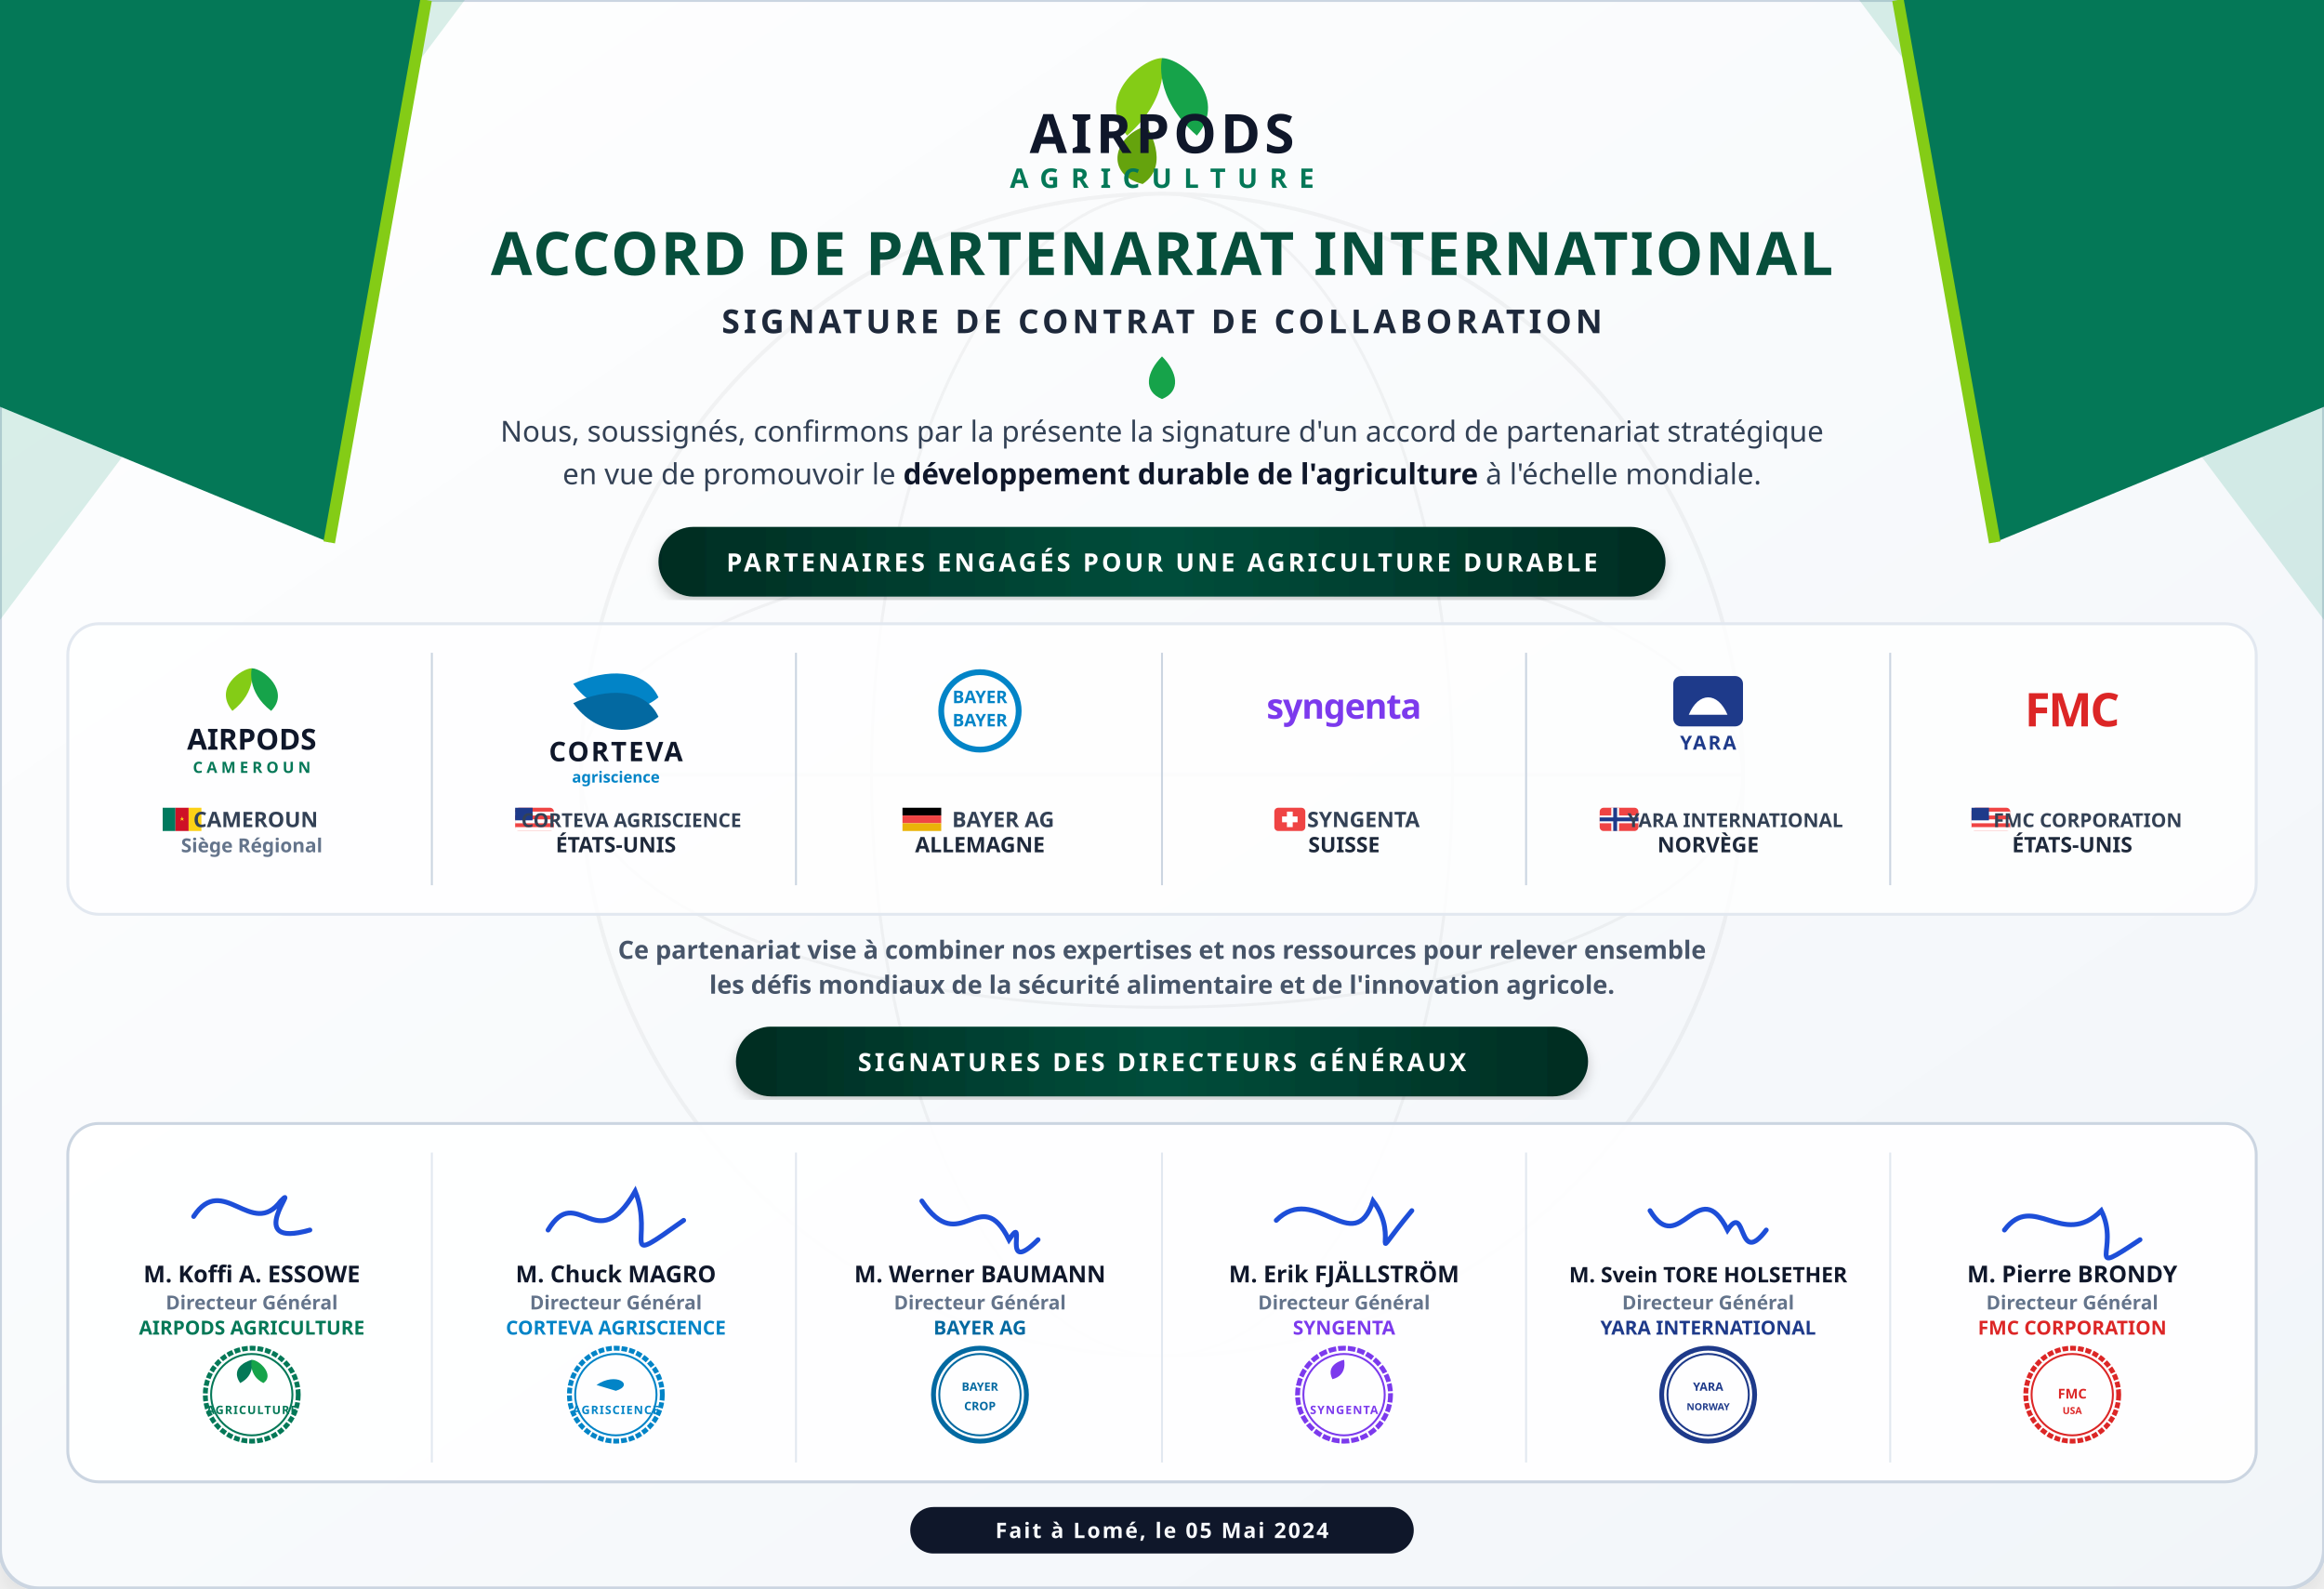
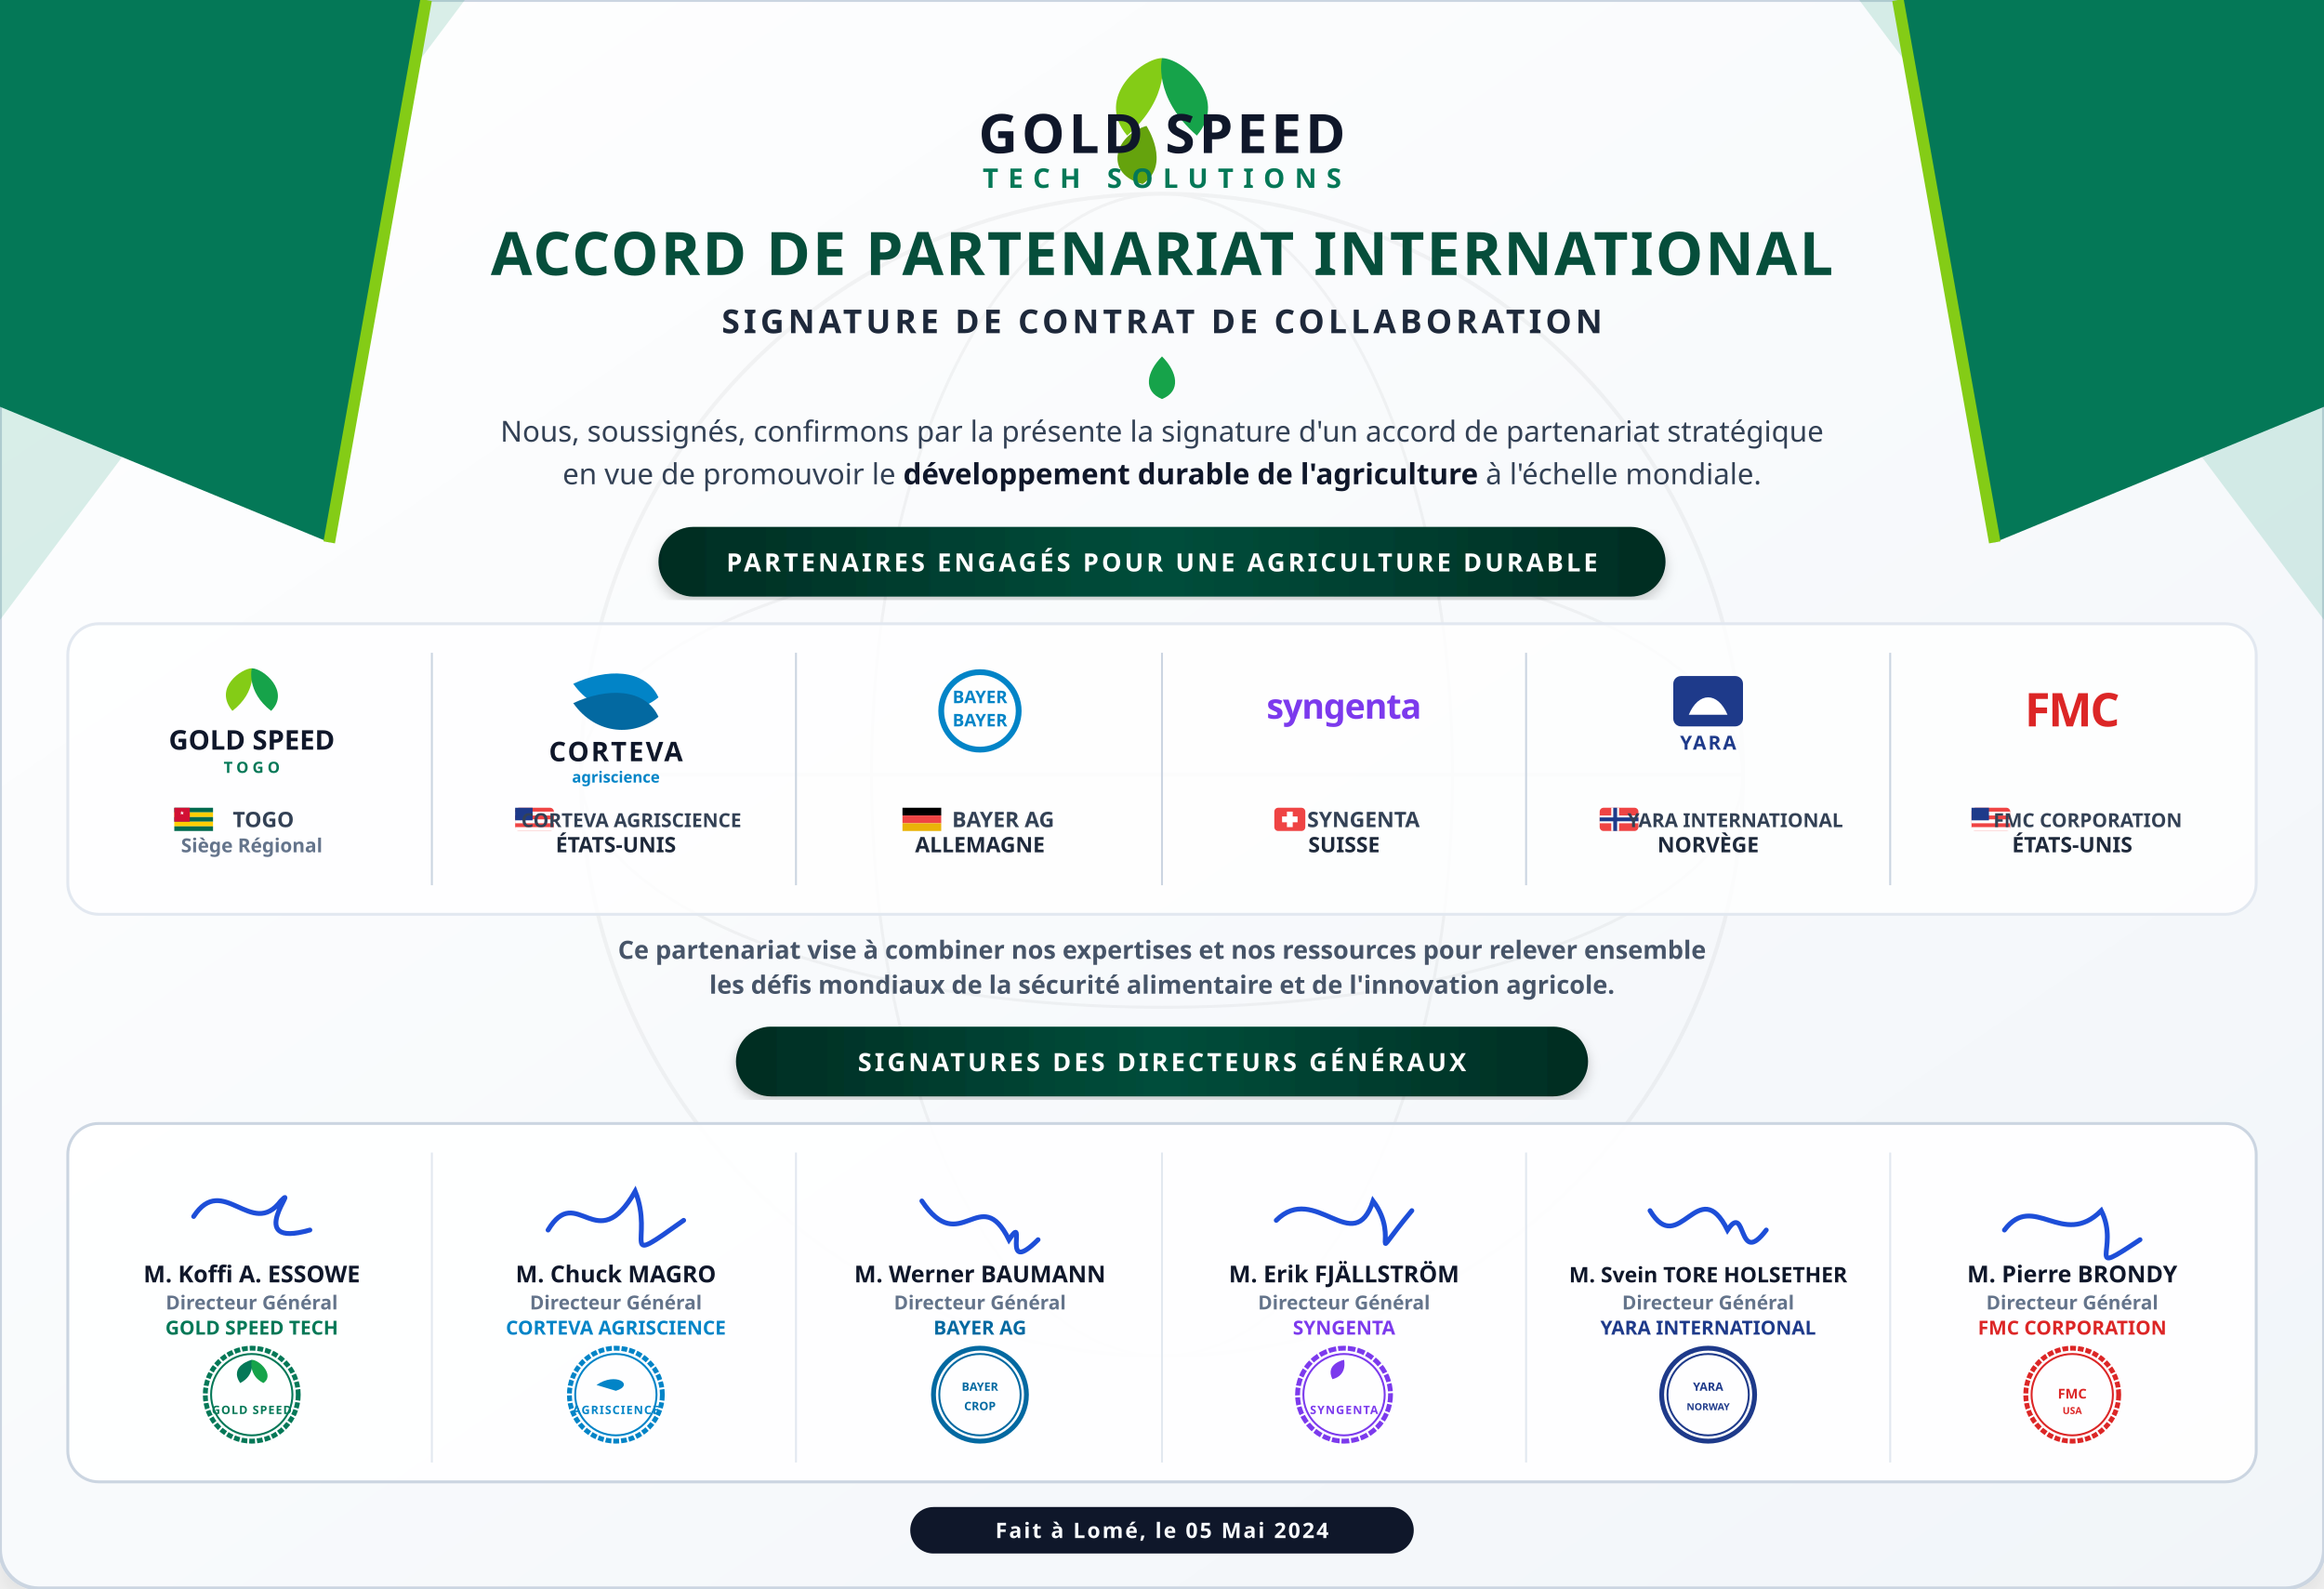
<svg xmlns="http://www.w3.org/2000/svg" viewBox="0 0 1200 820" width="100%" height="100%">
  <defs>
    <linearGradient id="bgGrad" x1="0%" y1="0%" x2="100%" y2="100%">
      <stop offset="0%" stop-color="#ffffff" />
      <stop offset="50%" stop-color="#f8fafc" />
      <stop offset="100%" stop-color="#f1f5f9" />
    </linearGradient>
    <linearGradient id="headerGreenGrad" x1="0%" y1="0%" x2="100%" y2="0%">
      <stop offset="0%" stop-color="#064e3b" />
      <stop offset="50%" stop-color="#047857" />
      <stop offset="100%" stop-color="#065f46" />
    </linearGradient>
    <linearGradient id="pillGrad" x1="0%" y1="0%" x2="100%" y2="0%">
      <stop offset="0%" stop-color="#022c22" />
      <stop offset="50%" stop-color="#064e3b" />
      <stop offset="100%" stop-color="#022c22" />
    </linearGradient>
    <clipPath id="leftCut">
      <polygon points="0,0 230,0 160,300 0,220" />
    </clipPath>
    <clipPath id="rightCut">
      <polygon points="970,0 1200,0 1200,220 1040,300" />
    </clipPath>
    <filter id="shadow" x="-5%" y="-5%" width="110%" height="110%">
      <feDropShadow dx="0" dy="4" stdDeviation="6" flood-color="#0f172a" flood-opacity="0.08" />
    </filter>
    <filter id="pillShadow" x="-5%" y="-5%" width="110%" height="110%">
      <feDropShadow dx="0" dy="3" stdDeviation="3" flood-color="#000000" flood-opacity="0.2" />
    </filter>
  </defs>
  <rect width="1200" height="820" rx="20" fill="url(#bgGrad)" stroke="#cbd5e1" stroke-width="2" filter="url(#shadow)" />
  <polygon points="0,0 240,0 0,320" fill="#059669" opacity="0.15" />
  <polygon points="0,0 220,0 170,280 0,210" fill="#047857" />
  <line x1="220" y1="0" x2="170" y2="280" stroke="#84cc16" stroke-width="6" />
  <polygon points="1200,0 960,0 1200,320" fill="#059669" opacity="0.15" />
  <polygon points="1200,0 980,0 1030,280 1200,210" fill="#047857" />
  <line x1="980" y1="0" x2="1030" y2="280" stroke="#84cc16" stroke-width="6" />
  <g opacity="0.04" fill="#0f172a">
    <circle cx="600" cy="400" r="300" stroke="#000" stroke-width="2" fill="none" />
    <ellipse cx="600" cy="400" rx="300" ry="120" stroke="#000" stroke-width="1.5" fill="none" />
    <ellipse cx="600" cy="400" rx="150" ry="300" stroke="#000" stroke-width="1.5" fill="none" />
    <line x1="300" y1="400" x2="900" y2="400" stroke="#000" stroke-width="2" />
  </g>
  <g transform="translate(600, 75)" text-anchor="middle">
    <path d="M-18,-5 C-35,-25 -10,-45 0,-45 C0,-45 5,-25 -18,-5 Z" fill="#84cc16" />
    <path d="M0,-45 C10,-45 35,-25 18,-5 C-5,-25 0,-45 0,-45 Z" fill="#16a34a" />
    <path d="M-8,-10 C-25,-5 -30,15 -10,20 C5,10 -8,-10 -8,-10 Z" fill="#65a30d" />
-     <text y="4" font-family="'Plus Jakarta Sans', system-ui, sans-serif" font-weight="900" font-size="28" fill="#0f172a" letter-spacing="2">AIRPODS</text>
-     <text y="22" font-family="'Plus Jakarta Sans', system-ui, sans-serif" font-weight="800" font-size="14" fill="#047857" letter-spacing="6">AGRICULTURE</text>
+     <text y="4" font-family="'Plus Jakarta Sans', system-ui, sans-serif" font-weight="900" font-size="28" fill="#0f172a" letter-spacing="2">GOLD SPEED</text>
+     <text y="22" font-family="'Plus Jakarta Sans', system-ui, sans-serif" font-weight="800" font-size="14" fill="#047857" letter-spacing="5">TECH SOLUTIONS</text>
  </g>
  <text x="600" y="142" text-anchor="middle" font-family="'Plus Jakarta Sans', system-ui, sans-serif" font-weight="900" font-size="31" fill="#064e3b" letter-spacing="1">ACCORD DE PARTENARIAT INTERNATIONAL</text>
  <text x="600" y="172" text-anchor="middle" font-family="'Plus Jakarta Sans', system-ui, sans-serif" font-weight="800" font-size="17" fill="#1e293b" letter-spacing="2">SIGNATURE DE CONTRAT DE COLLABORATION</text>
  <path d="M600,184 C592,192 590,202 600,206 C610,202 608,192 600,184 Z" fill="#16a34a" />
  <text x="600" y="228" text-anchor="middle" font-family="'Plus Jakarta Sans', system-ui, sans-serif" font-weight="500" font-size="15" fill="#334155">
    Nous, soussignés, confirmons par la présente la signature d'un accord de partenariat stratégique
  </text>
  <text x="600" y="250" text-anchor="middle" font-family="'Plus Jakarta Sans', system-ui, sans-serif" font-weight="500" font-size="15" fill="#334155">
    en vue de promouvoir le <tspan font-weight="800" fill="#0f172a">développement durable de l'agriculture</tspan> à l'échelle mondiale.
  </text>
  <g transform="translate(600, 290)">
    <rect x="-260" y="-18" width="520" height="36" rx="18" fill="url(#pillGrad)" filter="url(#pillShadow)" />
    <text text-anchor="middle" y="5" font-family="'Plus Jakarta Sans', system-ui, sans-serif" font-weight="800" font-size="13" fill="#ffffff" letter-spacing="1.5">PARTENAIRES ENGAGÉS POUR UNE AGRICULTURE DURABLE</text>
  </g>
  <rect x="35" y="322" width="1130" height="150" rx="16" fill="#ffffff" fill-opacity="0.8" stroke="#e2e8f0" stroke-width="1.5" />
  <g transform="translate(130, 395)" text-anchor="middle">
    <path d="M-10,-28 C-20,-40 -5,-50 0,-50 C0,-50 3,-38 -10,-28 Z" fill="#84cc16" />
    <path d="M0,-50 C6,-50 20,-38 10,-28 C-3,-38 0,-50 0,-50 Z" fill="#16a34a" />
-     <text y="-8" font-family="sans-serif" font-weight="900" font-size="15" fill="#0f172a">AIRPODS</text>
-     <text y="4" font-family="sans-serif" font-weight="800" font-size="8" fill="#047857" letter-spacing="2">CAMEROUN</text>
-     <g transform="translate(-46, 22)">
-       <rect width="6.6" height="12" fill="#007a5e" />
-       <rect x="6.6" width="6.8" height="12" fill="#ce1126" />
-       <rect x="13.4" width="6.6" height="12" fill="#fcd116" />
-       <polygon points="10,4.5 10.8,6.8 9,5.5 11,5.5 9.2,6.8" fill="#fcd116" />
-     </g>
-     <text x="2" y="32" font-family="sans-serif" font-weight="800" font-size="11" fill="#334155">CAMEROUN</text>
+     <text y="-8" font-family="sans-serif" font-weight="900" font-size="14" fill="#0f172a">GOLD SPEED</text>
+     <text y="4" font-family="sans-serif" font-weight="800" font-size="8" fill="#047857" letter-spacing="2">TOGO</text>
+     <g transform="translate(-40, 22)">
+       <rect width="20" height="2.4" fill="#006a4e" />
+       <rect y="2.4" width="20" height="2.4" fill="#ffce00" />
+       <rect y="4.8" width="20" height="2.4" fill="#006a4e" />
+       <rect y="7.2" width="20" height="2.4" fill="#ffce00" />
+       <rect y="9.6" width="20" height="2.4" fill="#006a4e" />
+       <rect width="8" height="7.2" fill="#d21034" />
+       <polygon points="4,1.6 4.7,3.6 3,2.4 5,2.4 3.3,3.6" fill="#ffffff" />
+     </g>
+     <text x="6" y="32" font-family="sans-serif" font-weight="800" font-size="11" fill="#334155">TOGO</text>
    <text y="45" font-family="sans-serif" font-weight="600" font-size="10" fill="#64748b">Siège Régional</text>
  </g>
  <line x1="223" y1="337" x2="223" y2="457" stroke="#cbd5e1" stroke-width="1" />
  <g transform="translate(318, 395)" text-anchor="middle">
    <path d="M-22,-42 C-5,-50 15,-50 22,-35 C10,-25 -10,-25 -22,-42 Z" fill="#0284c7" />
    <path d="M-22,-32 C-5,-40 15,-40 22,-25 C10,-15 -10,-15 -22,-32 Z" fill="#0369a1" />
    <text y="-2" font-family="sans-serif" font-weight="900" font-size="14" fill="#0f172a" letter-spacing="1">CORTEVA</text>
    <text y="9" font-family="sans-serif" font-weight="700" font-size="8" fill="#0284c7">agriscience</text>
    <g transform="translate(-52, 22)">
      <rect width="20" height="12" rx="2" fill="#ef4444" />
      <rect y="2" width="20" height="2" fill="#ffffff" />
      <rect y="6" width="20" height="2" fill="#ffffff" />
      <rect y="10" width="20" height="2" fill="#ffffff" />
      <rect width="9" height="6.5" fill="#1e3a8a" />
    </g>
    <text x="8" y="32" font-family="sans-serif" font-weight="800" font-size="10" fill="#334155">CORTEVA AGRISCIENCE</text>
    <text y="45" font-family="sans-serif" font-weight="800" font-size="11" fill="#1e293b">ÉTATS-UNIS</text>
  </g>
  <line x1="411" y1="337" x2="411" y2="457" stroke="#cbd5e1" stroke-width="1" />
  <g transform="translate(506, 395)" text-anchor="middle">
    <circle cx="0" cy="-28" r="20" fill="none" stroke="#0284c7" stroke-width="3" />
    <text y="-32" font-family="sans-serif" font-weight="900" font-size="9" fill="#0284c7">BAYER</text>
    <text y="-20" font-family="sans-serif" font-weight="900" font-size="9" fill="#0284c7">BAYER</text>
    <g transform="translate(-40, 22)">
      <rect width="20" height="4" fill="#000000" />
      <rect y="4" width="20" height="4" fill="#ef4444" />
      <rect y="8" width="20" height="4" fill="#eab308" />
    </g>
    <text x="12" y="32" font-family="sans-serif" font-weight="800" font-size="11" fill="#334155">BAYER AG</text>
    <text y="45" font-family="sans-serif" font-weight="800" font-size="11" fill="#1e293b">ALLEMAGNE</text>
  </g>
  <line x1="600" y1="337" x2="600" y2="457" stroke="#cbd5e1" stroke-width="1" />
  <g transform="translate(694, 395)" text-anchor="middle">
    <text y="-24" font-family="sans-serif" font-weight="900" font-size="18" fill="#7c3aed" letter-spacing="-0.5">syngenta</text>
    <g transform="translate(-36, 22)">
      <rect width="16" height="12" rx="2" fill="#ef4444" />
      <rect x="6.5" y="2" width="3" height="8" fill="#ffffff" />
      <rect x="4" y="4.5" width="8" height="3" fill="#ffffff" />
    </g>
    <text x="10" y="32" font-family="sans-serif" font-weight="800" font-size="11" fill="#334155">SYNGENTA</text>
    <text y="45" font-family="sans-serif" font-weight="800" font-size="11" fill="#1e293b">SUISSE</text>
  </g>
  <line x1="788" y1="337" x2="788" y2="457" stroke="#cbd5e1" stroke-width="1" />
  <g transform="translate(882, 395)" text-anchor="middle">
    <rect x="-18" y="-46" width="36" height="26" rx="4" fill="#1e3a8a" />
    <path d="M-10,-26 C-5,-38 5,-38 10,-26 Z" fill="#ffffff" />
    <text y="-8" font-family="sans-serif" font-weight="900" font-size="10" fill="#1e3a8a" letter-spacing="1">YARA</text>
    <g transform="translate(-56, 22)">
      <rect width="20" height="12" rx="2" fill="#ef4444" />
      <rect x="6" width="4" height="12" fill="#ffffff" />
      <rect y="4" width="20" height="4" fill="#ffffff" />
      <rect x="7" width="2" height="12" fill="#1e3a8a" />
      <rect y="5" width="20" height="2" fill="#1e3a8a" />
    </g>
    <text x="14" y="32" font-family="sans-serif" font-weight="800" font-size="10" fill="#334155">YARA INTERNATIONAL</text>
    <text y="45" font-family="sans-serif" font-weight="800" font-size="11" fill="#1e293b">NORVÈGE</text>
  </g>
  <line x1="976" y1="337" x2="976" y2="457" stroke="#cbd5e1" stroke-width="1" />
  <g transform="translate(1070, 395)" text-anchor="middle">
    <text y="-20" font-family="sans-serif" font-weight="900" font-size="24" fill="#dc2626" letter-spacing="-1">FMC</text>
    <g transform="translate(-52, 22)">
      <rect width="20" height="12" rx="2" fill="#ef4444" />
      <rect y="2" width="20" height="2" fill="#ffffff" />
      <rect y="6" width="20" height="2" fill="#ffffff" />
      <rect y="10" width="20" height="2" fill="#ffffff" />
      <rect width="9" height="6.5" fill="#1e3a8a" />
    </g>
    <text x="8" y="32" font-family="sans-serif" font-weight="800" font-size="10" fill="#334155">FMC CORPORATION</text>
    <text y="45" font-family="sans-serif" font-weight="800" font-size="11" fill="#1e293b">ÉTATS-UNIS</text>
  </g>
  <text x="600" y="495" text-anchor="middle" font-family="'Plus Jakarta Sans', system-ui, sans-serif" font-weight="600" font-size="13" fill="#475569">
    Ce partenariat vise à combiner nos expertises et nos ressources pour relever ensemble
  </text>
  <text x="600" y="513" text-anchor="middle" font-family="'Plus Jakarta Sans', system-ui, sans-serif" font-weight="600" font-size="13" fill="#475569">
    les défis mondiaux de la sécurité alimentaire et de l'innovation agricole.
  </text>
  <g transform="translate(600, 548)">
    <rect x="-220" y="-18" width="440" height="36" rx="18" fill="url(#pillGrad)" filter="url(#pillShadow)" />
    <text text-anchor="middle" y="5" font-family="'Plus Jakarta Sans', system-ui, sans-serif" font-weight="800" font-size="13" fill="#ffffff" letter-spacing="1.5">SIGNATURES DES DIRECTEURS GÉNÉRAUX</text>
  </g>
  <rect x="35" y="580" width="1130" height="185" rx="16" fill="#ffffff" fill-opacity="0.9" stroke="#cbd5e1" stroke-width="1.5" />
  <g transform="translate(130, 670)" text-anchor="middle">
    <path d="M-30,-42 C-15,-65 0,-30 15,-50 C25,-60 -5,-25 30,-35" stroke="#1d4ed8" stroke-width="2.5" fill="none" stroke-linecap="round" />
    <text y="-8" font-family="sans-serif" font-weight="900" font-size="12" fill="#0f172a">M. Koffi A. ESSOWE</text>
    <text y="6" font-family="sans-serif" font-weight="700" font-size="10" fill="#64748b">Directeur Général</text>
-     <text y="19" font-family="sans-serif" font-weight="900" font-size="10" fill="#047857">AIRPODS AGRICULTURE</text>
+     <text y="19" font-family="sans-serif" font-weight="900" font-size="10" fill="#047857">GOLD SPEED TECH</text>
    <g transform="translate(0, 50)">
      <circle cx="0" cy="0" r="24" fill="none" stroke="#047857" stroke-width="2.5" stroke-dasharray="3,1" />
      <circle cx="0" cy="0" r="21" fill="none" stroke="#047857" stroke-width="1" />
      <path d="M-6,-6 C-12,-15 0,-18 0,-18 C0,-18 2,-10 -6,-6 Z" fill="#047857" />
      <path d="M0,-18 C4,-18 12,-10 6,-6 C-2,-10 0,-18 0,-18 Z" fill="#16a34a" />
-       <text y="10" font-family="sans-serif" font-weight="900" font-size="6" fill="#047857" letter-spacing="0.5">AGRICULTURE</text>
+       <text y="10" font-family="sans-serif" font-weight="900" font-size="6" fill="#047857" letter-spacing="0.5">GOLD SPEED</text>
    </g>
  </g>
  <line x1="223" y1="595" x2="223" y2="755" stroke="#e2e8f0" stroke-width="1" />
  <g transform="translate(318, 670)" text-anchor="middle">
    <path d="M-35,-35 C-20,-60 -10,-20 10,-55 C20,-30 0,-15 35,-40" stroke="#1d4ed8" stroke-width="2.5" fill="none" stroke-linecap="round" />
    <text y="-8" font-family="sans-serif" font-weight="900" font-size="12" fill="#0f172a">M. Chuck MAGRO</text>
    <text y="6" font-family="sans-serif" font-weight="700" font-size="10" fill="#64748b">Directeur Général</text>
    <text y="19" font-family="sans-serif" font-weight="900" font-size="10" fill="#0284c7">CORTEVA AGRISCIENCE</text>
    <g transform="translate(0, 50)">
      <circle cx="0" cy="0" r="24" fill="none" stroke="#0284c7" stroke-width="2.5" stroke-dasharray="3,1" />
      <circle cx="0" cy="0" r="21" fill="none" stroke="#0284c7" stroke-width="1" />
      <path d="M-10,-5 C0,-12 10,-5 0,-2 Z" fill="#0284c7" />
      <text y="10" font-family="sans-serif" font-weight="900" font-size="6" fill="#0284c7" letter-spacing="0.5">AGRISCIENCE</text>
    </g>
  </g>
  <line x1="411" y1="595" x2="411" y2="755" stroke="#e2e8f0" stroke-width="1" />
  <g transform="translate(506, 670)" text-anchor="middle">
    <path d="M-30,-50 C-10,-20 0,-60 15,-30 C25,-45 10,-10 30,-30" stroke="#1d4ed8" stroke-width="2.5" fill="none" stroke-linecap="round" />
    <text y="-8" font-family="sans-serif" font-weight="900" font-size="12" fill="#0f172a">M. Werner BAUMANN</text>
    <text y="6" font-family="sans-serif" font-weight="700" font-size="10" fill="#64748b">Directeur Général</text>
    <text y="19" font-family="sans-serif" font-weight="900" font-size="10" fill="#0369a1">BAYER AG</text>
    <g transform="translate(0, 50)">
      <circle cx="0" cy="0" r="24" fill="none" stroke="#0369a1" stroke-width="2.5" />
      <circle cx="0" cy="0" r="21" fill="none" stroke="#0369a1" stroke-width="1" />
      <text y="-2" font-family="sans-serif" font-weight="900" font-size="6" fill="#0369a1">BAYER</text>
      <text y="8" font-family="sans-serif" font-weight="900" font-size="6" fill="#0369a1">CROP</text>
    </g>
  </g>
  <line x1="600" y1="595" x2="600" y2="755" stroke="#e2e8f0" stroke-width="1" />
  <g transform="translate(694, 670)" text-anchor="middle">
    <path d="M-35,-40 C-15,-60 5,-20 15,-50 C30,-30 10,-15 35,-45" stroke="#1d4ed8" stroke-width="2.5" fill="none" stroke-linecap="round" />
    <text y="-8" font-family="sans-serif" font-weight="900" font-size="12" fill="#0f172a">M. Erik FJÄLLSTRÖM</text>
    <text y="6" font-family="sans-serif" font-weight="700" font-size="10" fill="#64748b">Directeur Général</text>
    <text y="19" font-family="sans-serif" font-weight="900" font-size="10" fill="#7c3aed">SYNGENTA</text>
    <g transform="translate(0, 50)">
      <circle cx="0" cy="0" r="24" fill="none" stroke="#7c3aed" stroke-width="2.5" stroke-dasharray="4,1" />
      <circle cx="0" cy="0" r="21" fill="none" stroke="#7c3aed" stroke-width="1" />
      <path d="M-6,-8 C-10,-16 0,-18 0,-18 C0,-18 2,-10 -6,-8 Z" fill="#7c3aed" />
      <text y="10" font-family="sans-serif" font-weight="900" font-size="6" fill="#7c3aed" letter-spacing="0.5">SYNGENTA</text>
    </g>
  </g>
  <line x1="788" y1="595" x2="788" y2="755" stroke="#e2e8f0" stroke-width="1" />
  <g transform="translate(882, 670)" text-anchor="middle">
    <path d="M-30,-45 C-15,-20 -5,-65 10,-35 C20,-50 15,-15 30,-35" stroke="#1d4ed8" stroke-width="2.5" fill="none" stroke-linecap="round" />
    <text y="-8" font-family="sans-serif" font-weight="900" font-size="11" fill="#0f172a">M. Svein TORE HOLSETHER</text>
    <text y="6" font-family="sans-serif" font-weight="700" font-size="10" fill="#64748b">Directeur Général</text>
    <text y="19" font-family="sans-serif" font-weight="900" font-size="10" fill="#1e3a8a">YARA INTERNATIONAL</text>
    <g transform="translate(0, 50)">
      <circle cx="0" cy="0" r="24" fill="none" stroke="#1e3a8a" stroke-width="2.5" />
      <circle cx="0" cy="0" r="21" fill="none" stroke="#1e3a8a" stroke-width="1" />
      <text y="-2" font-family="sans-serif" font-weight="900" font-size="6" fill="#1e3a8a">YARA</text>
      <text y="8" font-family="sans-serif" font-weight="900" font-size="5" fill="#1e3a8a">NORWAY</text>
    </g>
  </g>
  <line x1="976" y1="595" x2="976" y2="755" stroke="#e2e8f0" stroke-width="1" />
  <g transform="translate(1070, 670)" text-anchor="middle">
    <path d="M-35,-35 C-20,-55 -5,-25 15,-45 C25,-25 5,-10 35,-30" stroke="#1d4ed8" stroke-width="2.5" fill="none" stroke-linecap="round" />
    <text y="-8" font-family="sans-serif" font-weight="900" font-size="12" fill="#0f172a">M. Pierre BRONDY</text>
    <text y="6" font-family="sans-serif" font-weight="700" font-size="10" fill="#64748b">Directeur Général</text>
    <text y="19" font-family="sans-serif" font-weight="900" font-size="10" fill="#dc2626">FMC CORPORATION</text>
    <g transform="translate(0, 50)">
      <circle cx="0" cy="0" r="24" fill="none" stroke="#dc2626" stroke-width="2.5" stroke-dasharray="3,1" />
      <circle cx="0" cy="0" r="21" fill="none" stroke="#dc2626" stroke-width="1" />
      <text y="2" font-family="sans-serif" font-weight="900" font-size="7" fill="#dc2626">FMC</text>
      <text y="10" font-family="sans-serif" font-weight="900" font-size="5" fill="#dc2626">USA</text>
    </g>
  </g>
  <g transform="translate(600, 792)" text-anchor="middle">
    <rect x="-130" y="-14" width="260" height="24" rx="12" fill="#0f172a" />
    <text y="2" font-family="'Plus Jakarta Sans', system-ui, sans-serif" font-weight="800" font-size="11" fill="#f8fafc" letter-spacing="1">Fait à Lomé, le 05 Mai 2024</text>
  </g>
</svg>
